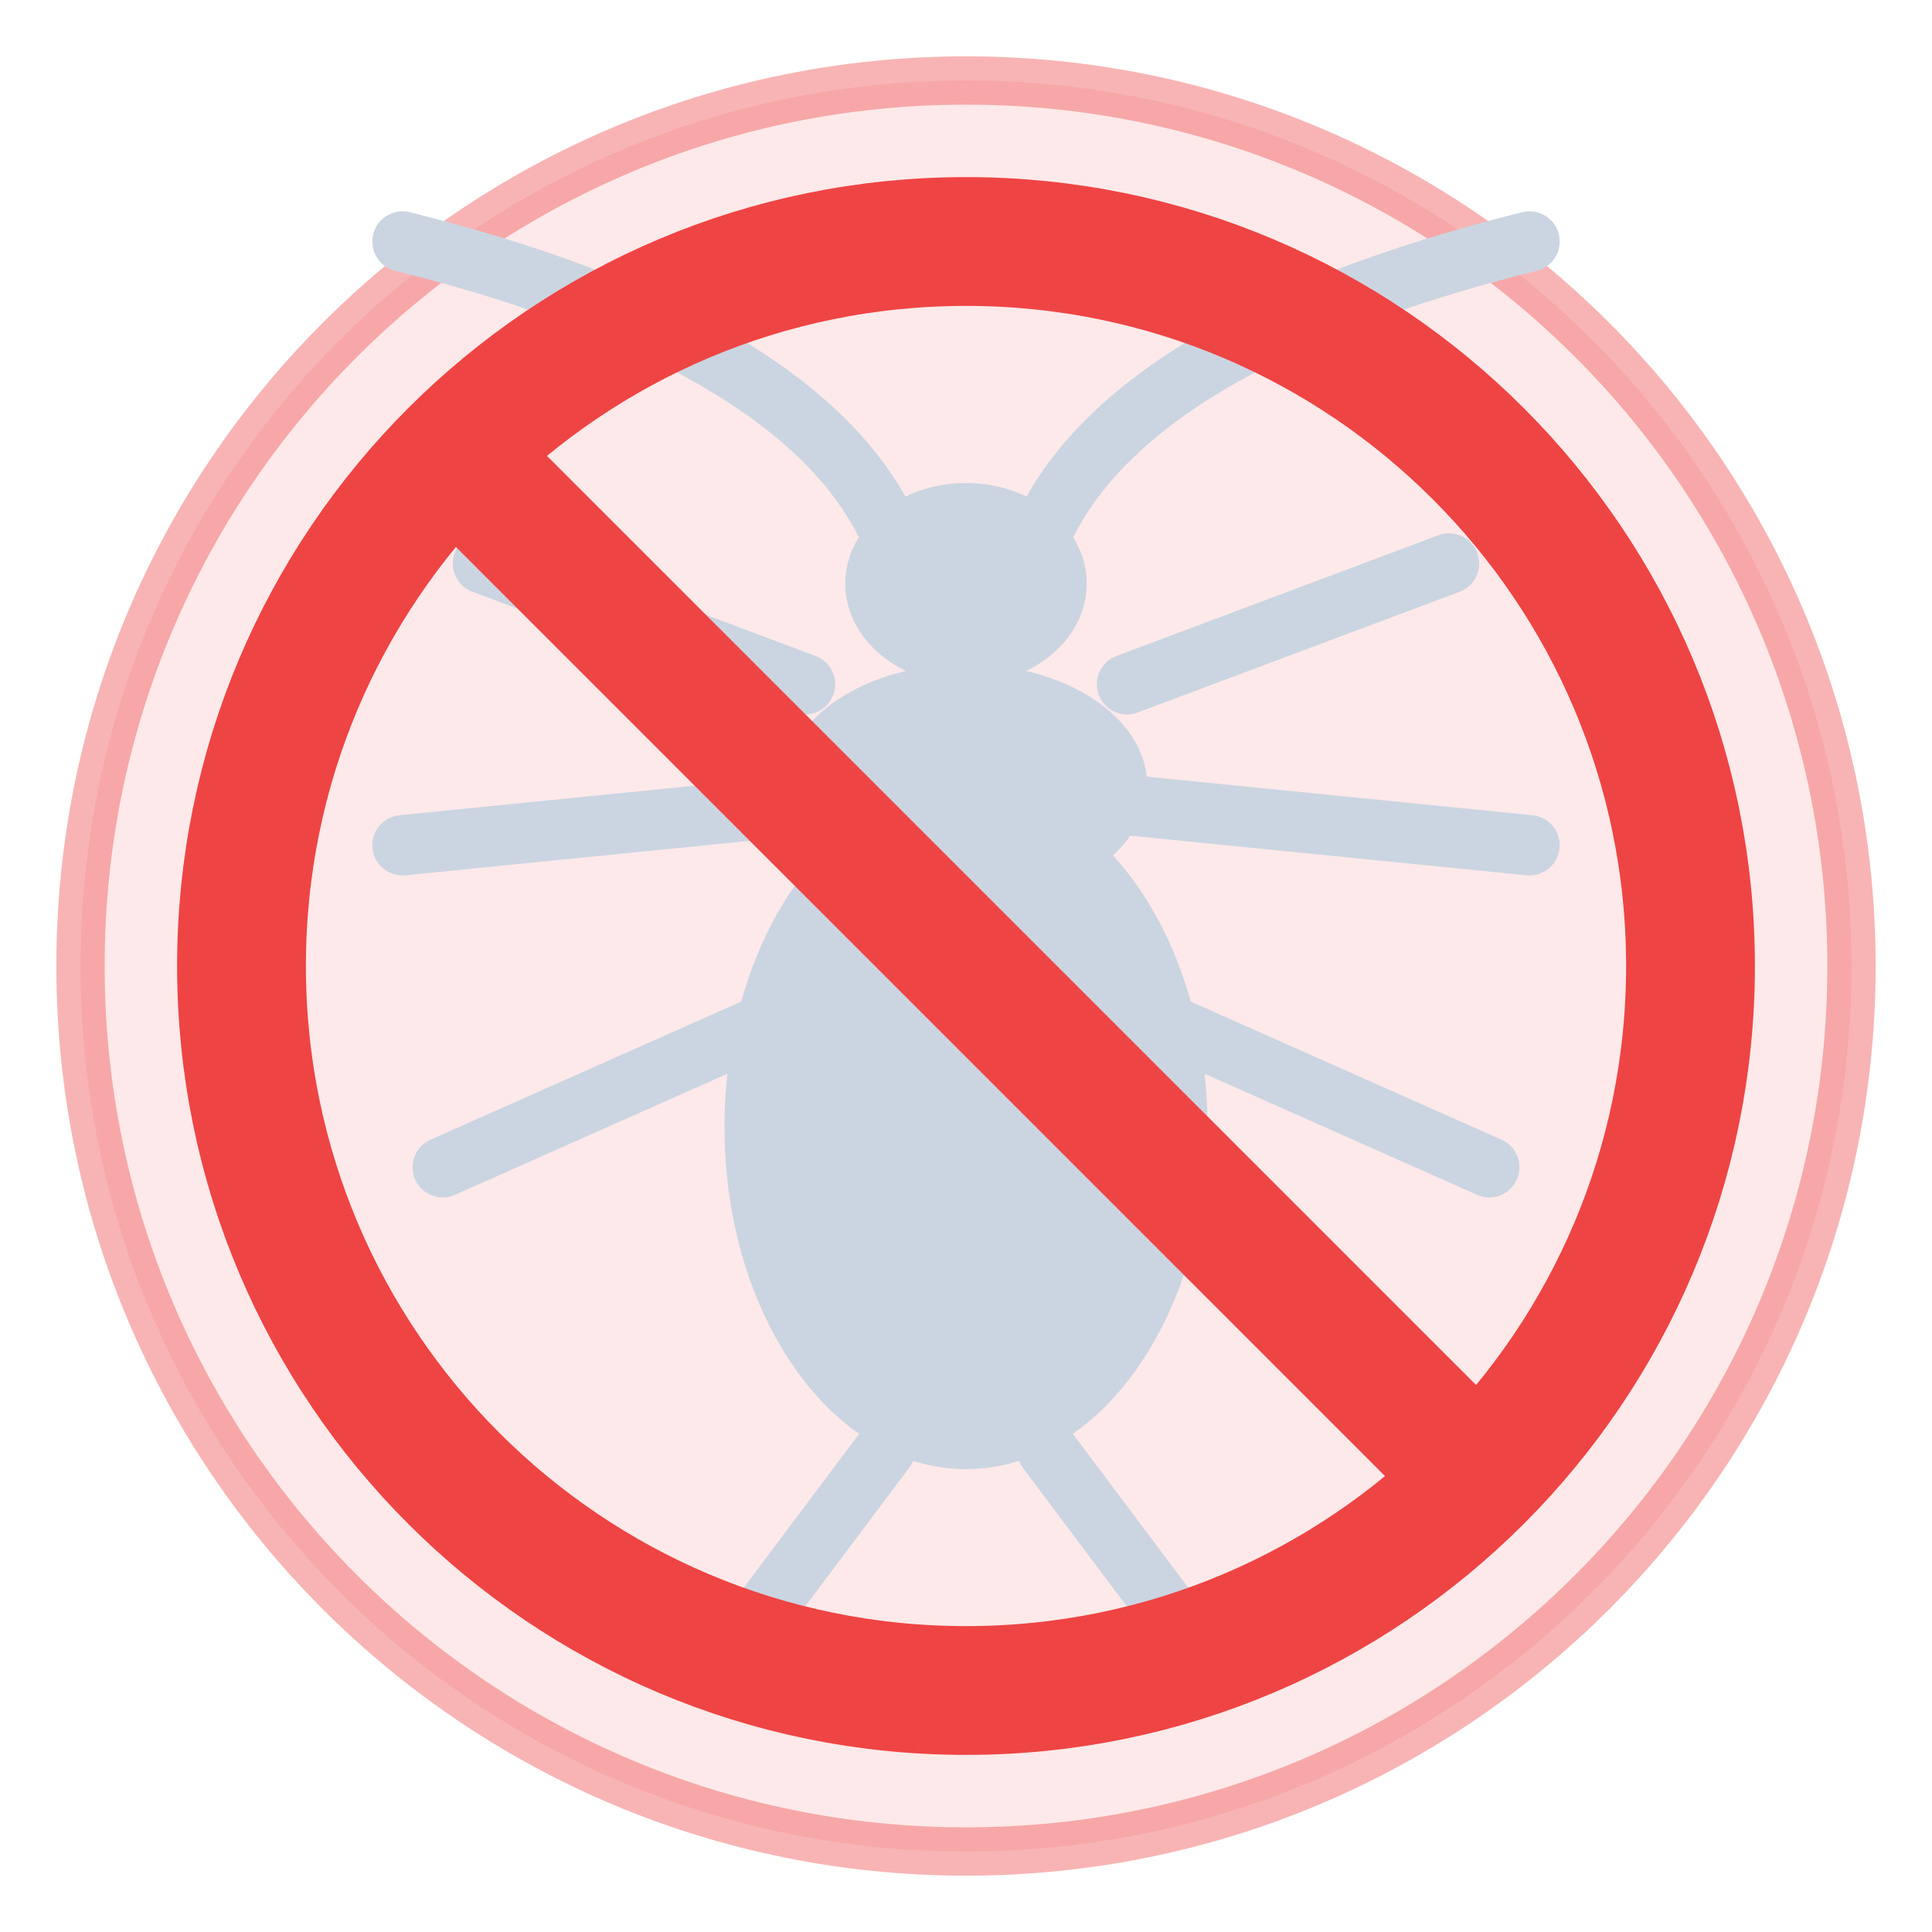
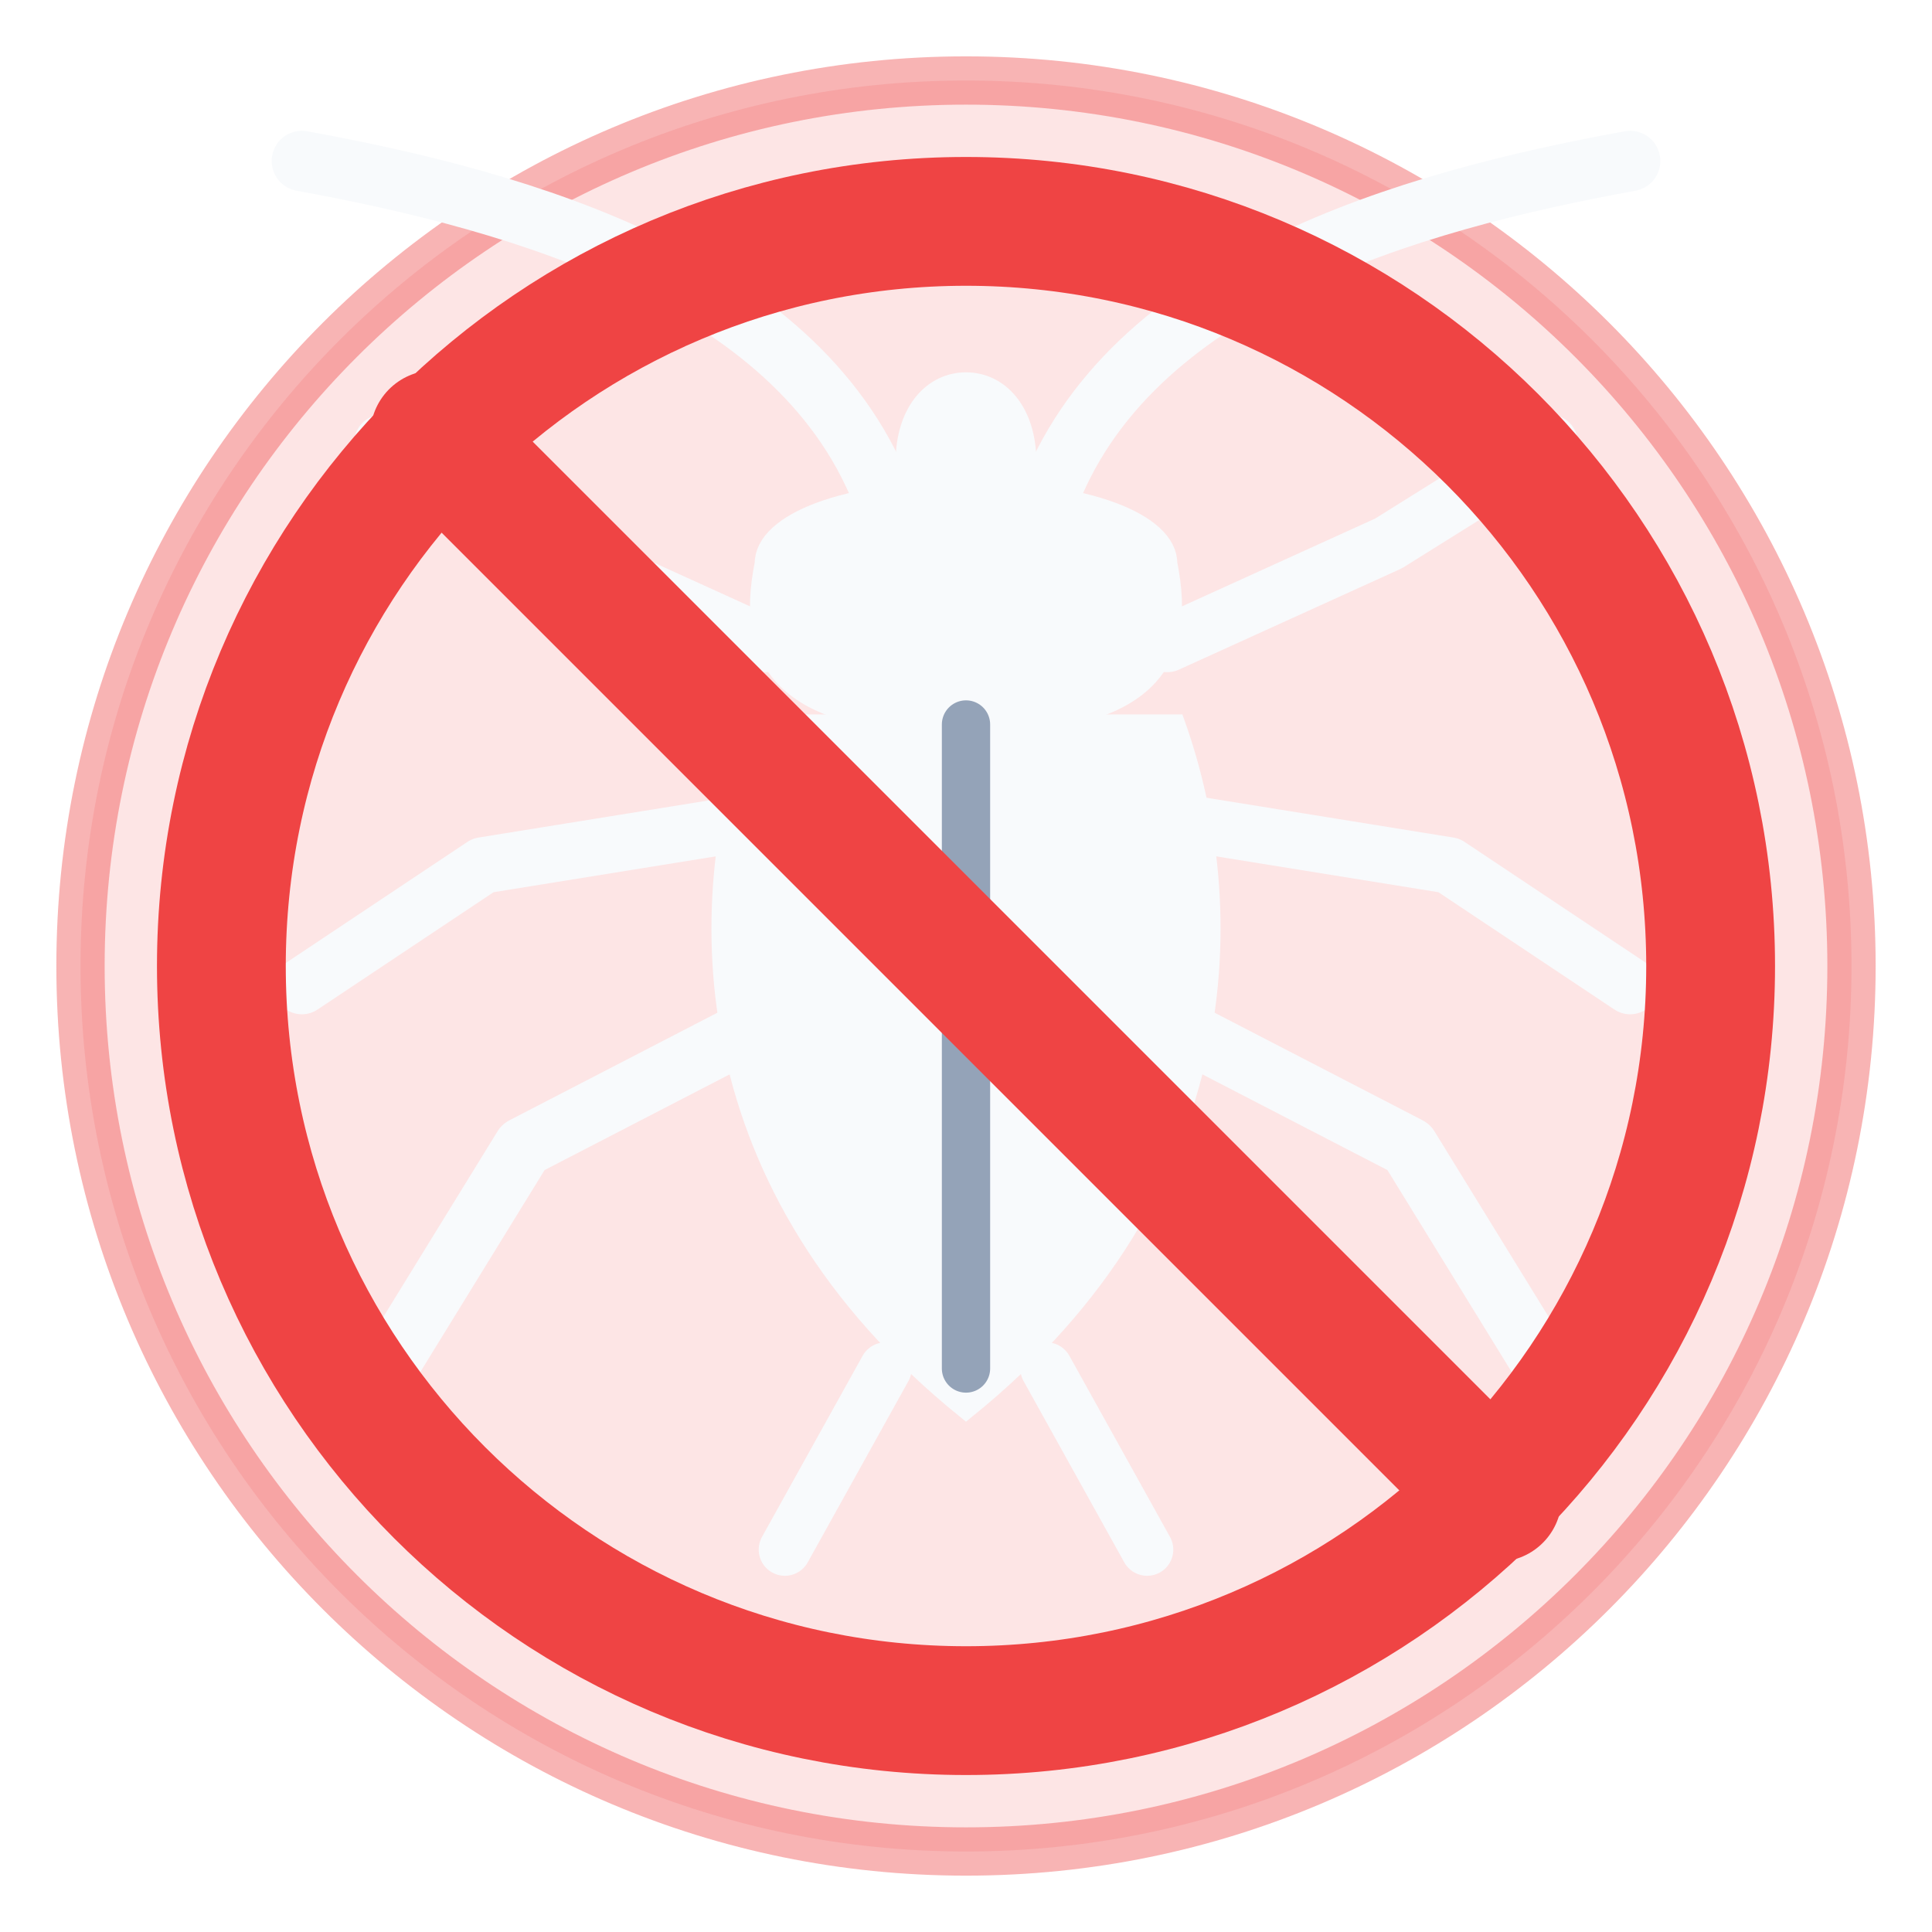
<svg xmlns="http://www.w3.org/2000/svg" viewBox="0 0 48 48" fill="none" width="48" height="48">
-   <circle cx="24" cy="24" r="22" fill="rgba(239, 68, 68, 0.12)" stroke="#ef4444" stroke-width="1.2" stroke-opacity="0.4" />
-   <g fill="#cbd5e1">
-     <path d="M22 13 C20 9, 14 7, 10 6" stroke="#cbd5e1" stroke-width="1.5" stroke-linecap="round" fill="none" />
-     <path d="M26 13 C28 9, 34 7, 38 6" stroke="#cbd5e1" stroke-width="1.5" stroke-linecap="round" fill="none" />
-     <ellipse cx="24" cy="14.5" rx="3" ry="2.5" />
-     <ellipse cx="24" cy="19.5" rx="4.5" ry="3" />
-     <ellipse cx="24" cy="28" rx="6" ry="8.5" />
-     <path d="M20 17 L12 14 M20 20 L10 21 M20 25 L11 29" stroke="#cbd5e1" stroke-width="1.5" stroke-linecap="round" fill="none" />
-     <path d="M28 17 L36 14 M28 20 L38 21 M28 25 L37 29" stroke="#cbd5e1" stroke-width="1.5" stroke-linecap="round" fill="none" />
-     <path d="M22 36 L19 40 M26 36 L29 40" stroke="#cbd5e1" stroke-width="1.5" stroke-linecap="round" fill="none" />
+   <circle cx="24" cy="24" r="22" fill="rgba(239, 68, 68, 0.14)" stroke="#ef4444" stroke-width="1.2" stroke-opacity="0.4" />
+   <g fill="#f8fafc" stroke="#f8fafc">
+     <path d="M22 12.5 C20 7, 13 5, 7.5 4" stroke-width="1.5" stroke-linecap="round" fill="none" />
+     <path d="M26 12.5 C28 7, 35 5, 40.5 4" stroke-width="1.5" stroke-linecap="round" fill="none" />
+     <path d="M22.5 11.5 C22.5 10.2 23.2 9.5 24 9.5 C24.8 9.5 25.5 10.2 25.5 11.5 L25.2 13.5 L22.8 13.5 Z" stroke-width="0.5" />
+     <path d="M19 14 C19 13 21 12.2 24 12.2 C27 12.2 29 13 29 14 C29.5 16.5 28.5 18 24 18 C19.5 18 18.5 16.5 19 14 Z" stroke-width="0.5" />
+     <path d="M18.8 18 C17.2 22.5 17.2 29.5 24 35 C30.8 29.5 30.8 22.5 29.2 18 Z" stroke-width="0.5" />
+     <line x1="24" y1="18" x2="24" y2="34" stroke="#94a3b8" stroke-width="1.2" stroke-linecap="round" />
+     <path d="M19 16 L13.5 13.5 L9.5 11" stroke-width="1.4" stroke-linecap="round" stroke-linejoin="round" fill="none" />
+     <path d="M18.2 20.5 L12 21.5 L7.5 24.5" stroke-width="1.4" stroke-linecap="round" stroke-linejoin="round" fill="none" />
+     <path d="M18.8 25.5 L13 28.5 L9 35" stroke-width="1.5" stroke-linecap="round" stroke-linejoin="round" fill="none" />
+     <path d="M29 16 L34.5 13.5 L38.5 11" stroke-width="1.4" stroke-linecap="round" stroke-linejoin="round" fill="none" />
+     <path d="M29.8 20.5 L36 21.5 L40.5 24.5" stroke-width="1.4" stroke-linecap="round" stroke-linejoin="round" fill="none" />
+     <path d="M29.2 25.5 L35 28.5 L39 35" stroke-width="1.5" stroke-linecap="round" stroke-linejoin="round" fill="none" />
+     <path d="M22 34 L19.5 38.5 M26 34 L28.5 38.5" stroke-width="1.3" stroke-linecap="round" fill="none" />
  </g>
-   <circle cx="24" cy="24" r="18" stroke="#ef4444" stroke-width="3.2" fill="none" />
-   <line x1="11.3" y1="11.3" x2="36.7" y2="36.7" stroke="#ef4444" stroke-width="3.2" stroke-linecap="round" />
+   <circle cx="24" cy="24" r="18.5" stroke="#ef4444" stroke-width="3.2" fill="none" />
+   <line x1="10.8" y1="10.8" x2="37.2" y2="37.2" stroke="#ef4444" stroke-width="3.2" stroke-linecap="round" />
</svg>
